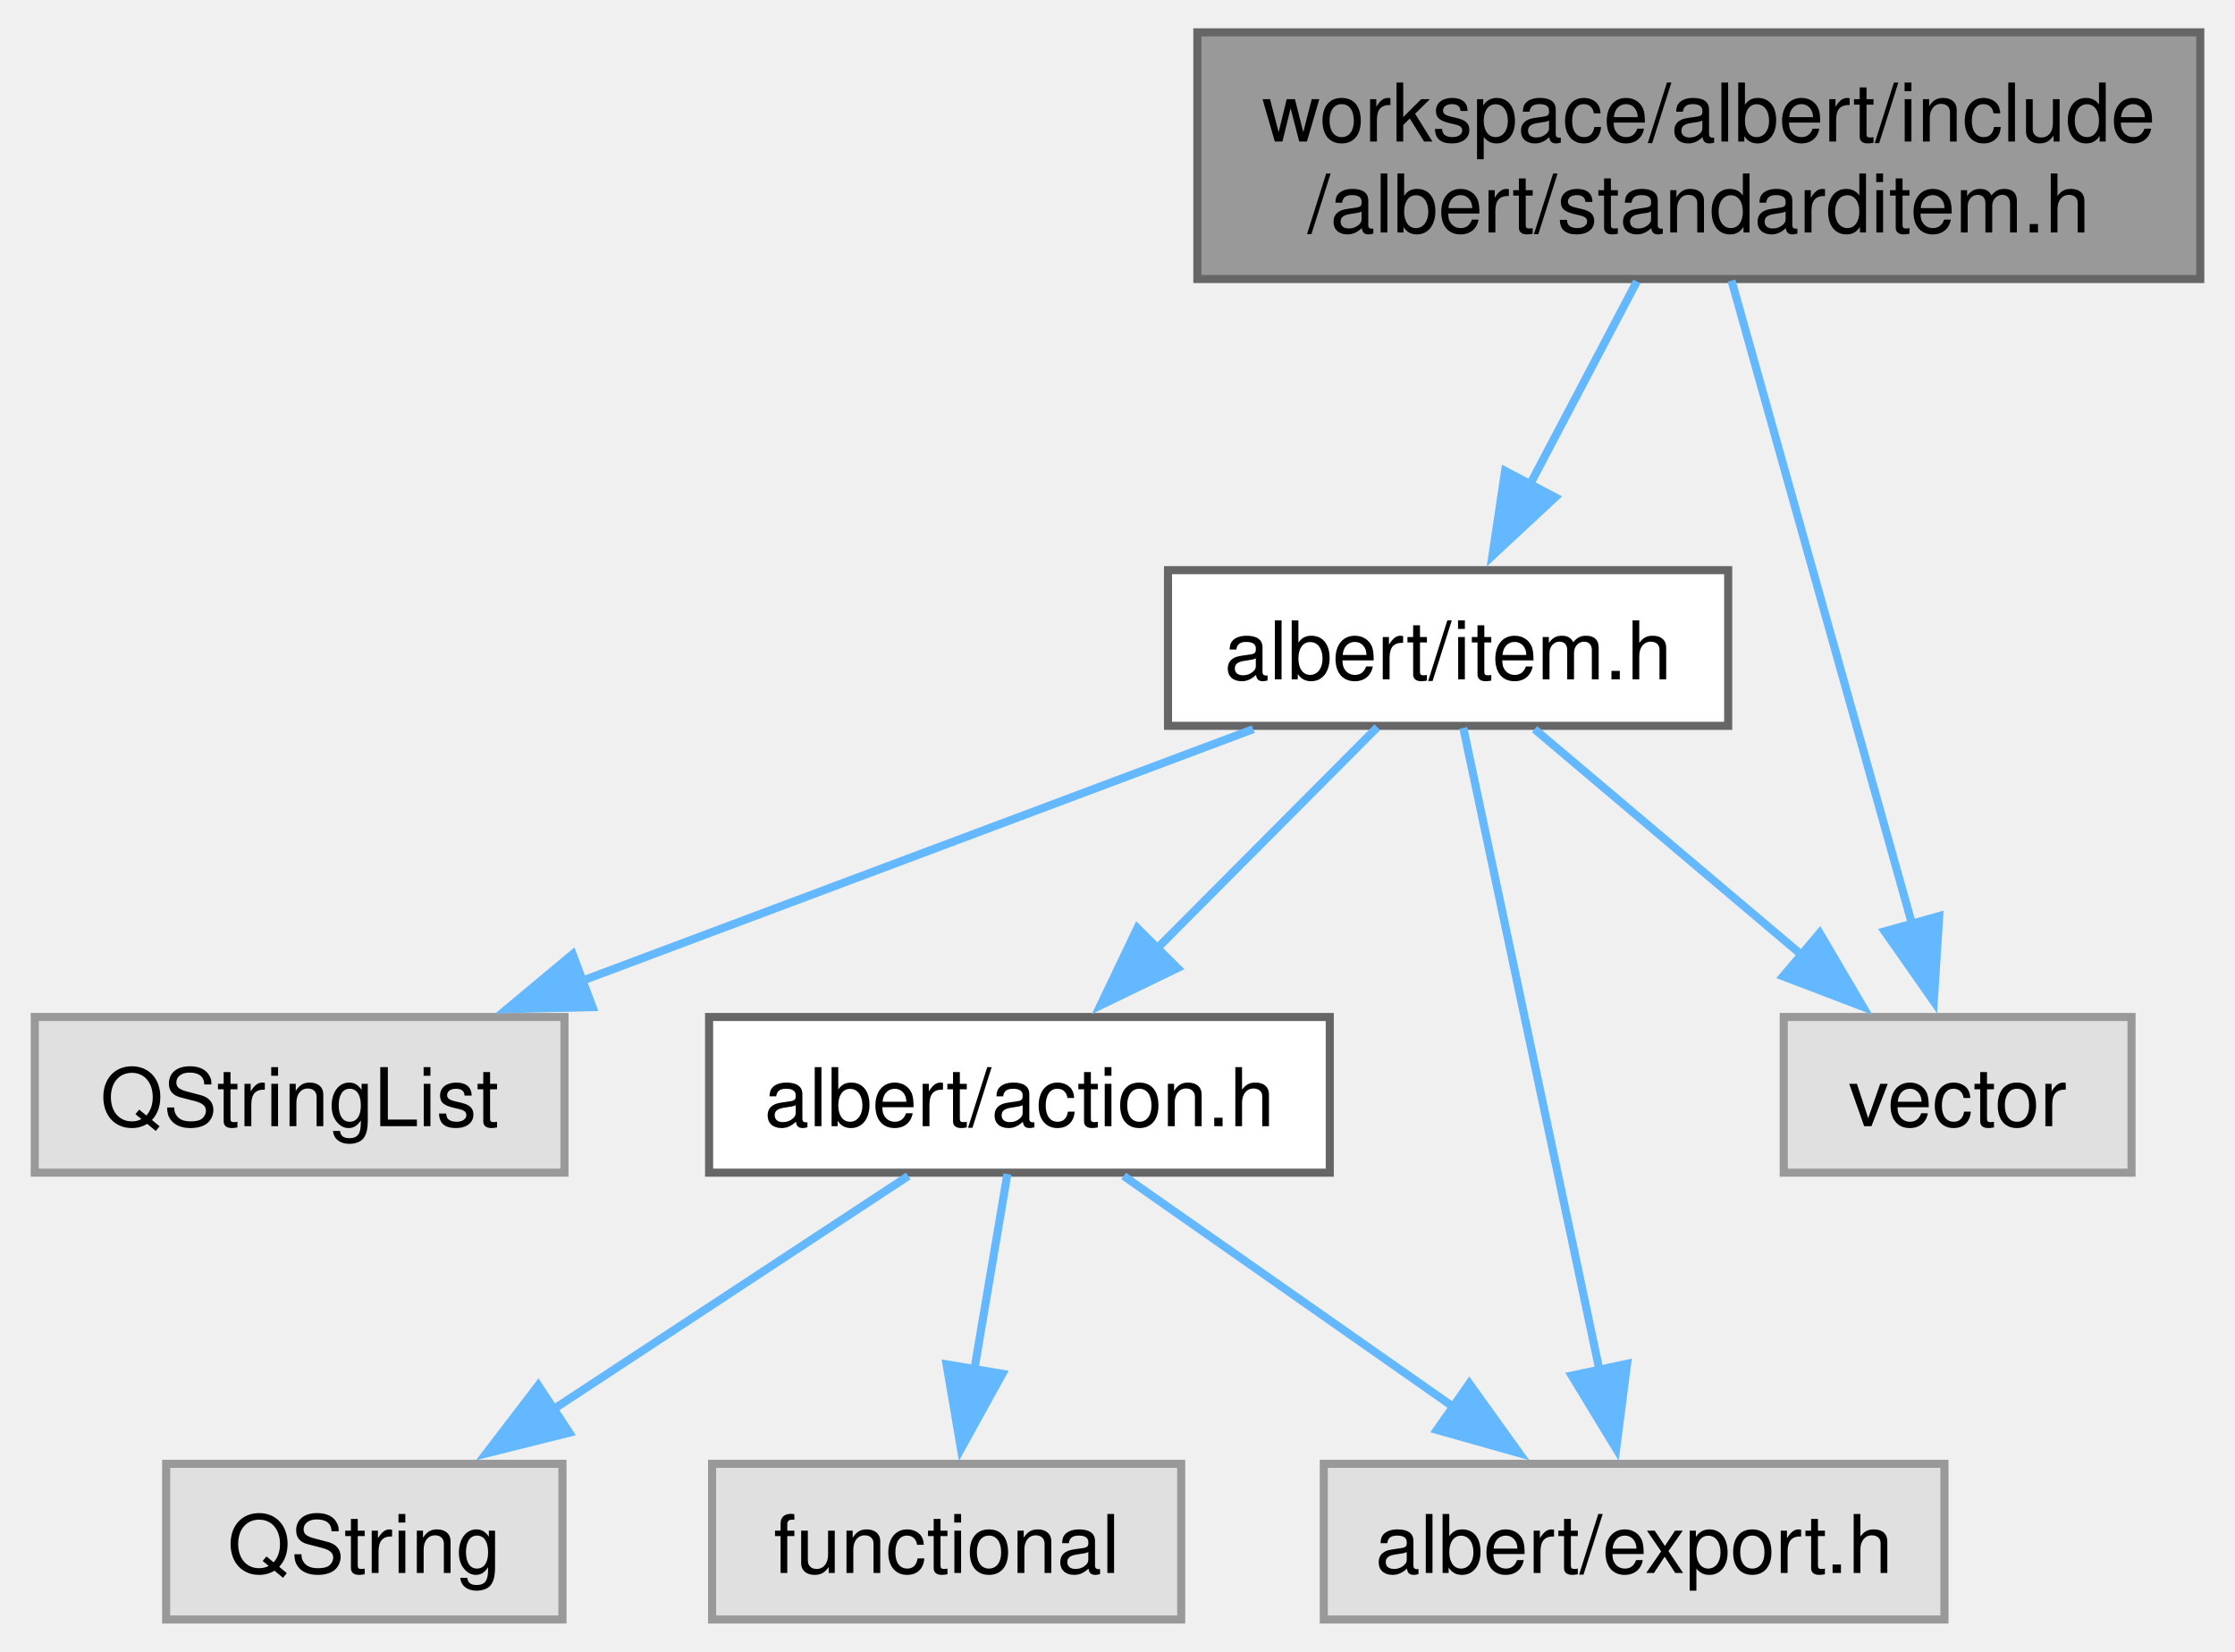
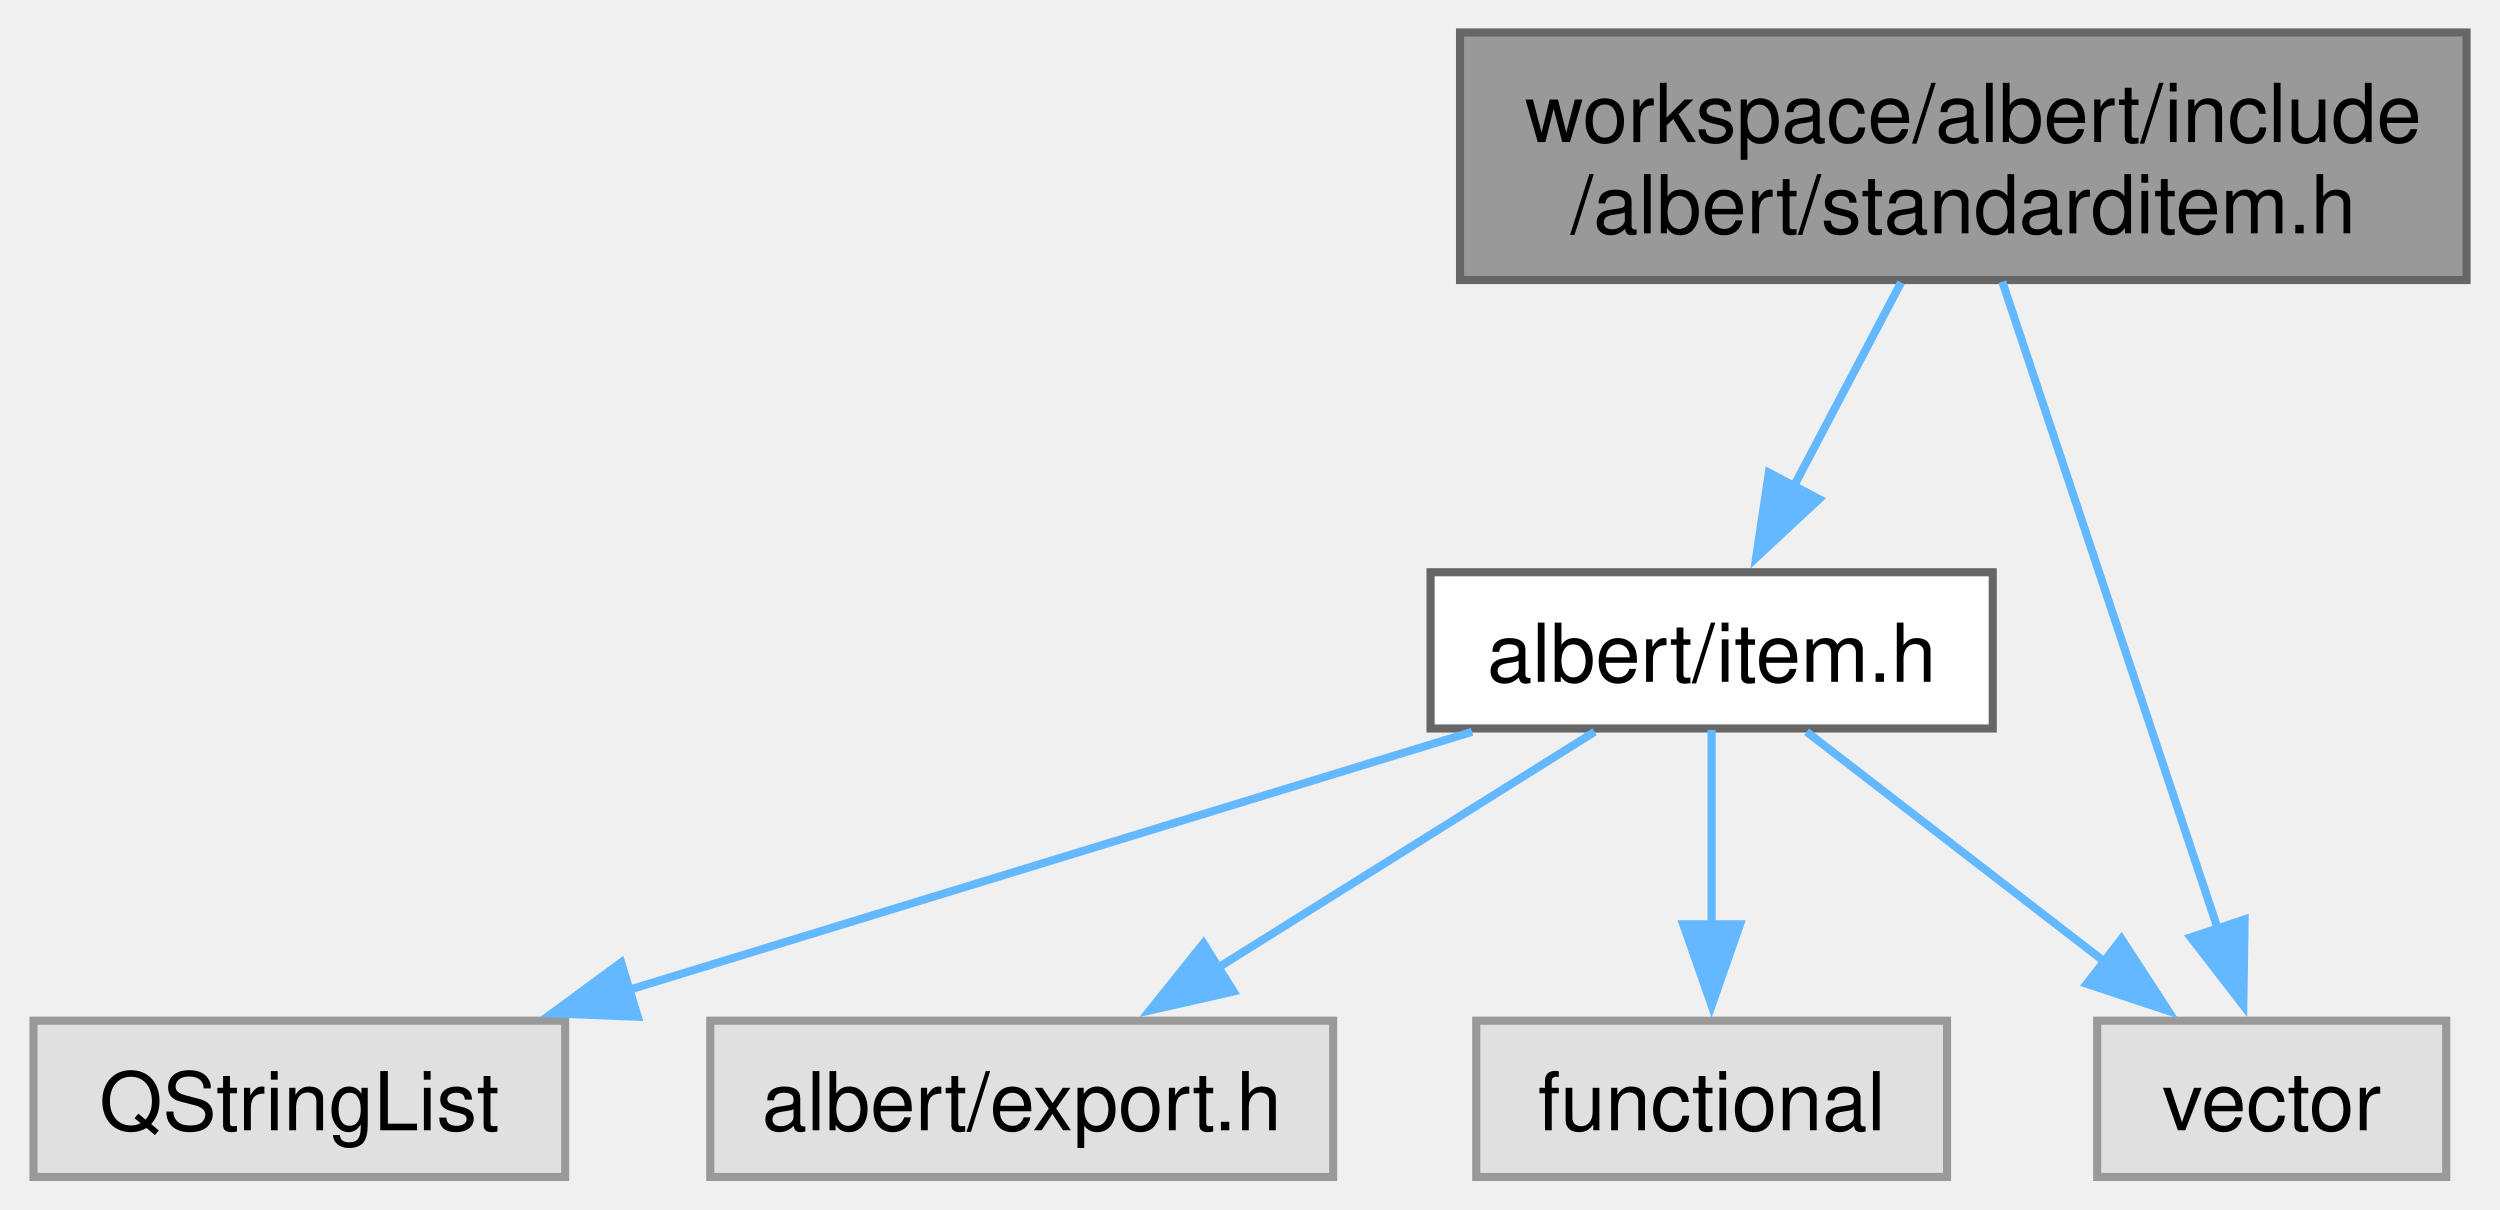
- <svg xmlns="http://www.w3.org/2000/svg" xmlns:xlink="http://www.w3.org/1999/xlink" width="276pt" height="204pt" viewBox="0.00 0.00 275.75 204.25">
-   <g id="graph0" class="graph" transform="scale(1 1) rotate(0) translate(4 200.25)">
+ <svg xmlns="http://www.w3.org/2000/svg" xmlns:xlink="http://www.w3.org/1999/xlink" width="308pt" height="149pt" viewBox="0.00 0.00 307.75 149.00">
+   <g id="graph0" class="graph" transform="scale(1 1) rotate(0) translate(4 145)">
    <g id="Node000001" class="node">
      <g id="a_Node000001">
        <a xlink:title=" ">
-           <polygon fill="#999999" stroke="#666666" points="267.75,-196.25 143.75,-196.25 143.75,-165.75 267.75,-165.75 267.75,-196.25" />
-           <text text-anchor="start" x="151.75" y="-182.75" font-family="Helvetica,sans-Serif" font-size="10.00">workspace/albert/include</text>
-           <text text-anchor="middle" x="205.75" y="-171.5" font-family="Helvetica,sans-Serif" font-size="10.00">/albert/standarditem.h</text>
+           <polygon fill="#999999" stroke="#666666" points="299.75,-141 175.75,-141 175.75,-110.5 299.75,-110.5 299.75,-141" />
+           <text text-anchor="start" x="183.75" y="-127.5" font-family="Helvetica,sans-Serif" font-size="10.00">workspace/albert/include</text>
+           <text text-anchor="middle" x="237.75" y="-116.25" font-family="Helvetica,sans-Serif" font-size="10.00">/albert/standarditem.h</text>
        </a>
      </g>
    </g>
    <g id="Node000002" class="node">
      <g id="a_Node000002">
        <a xlink:href="item_8h.html" target="_top" xlink:title=" ">
-           <polygon fill="white" stroke="#666666" points="209.38,-129.75 140.12,-129.75 140.12,-110.5 209.38,-110.5 209.38,-129.75" />
-           <text text-anchor="middle" x="174.75" y="-116.25" font-family="Helvetica,sans-Serif" font-size="10.00">albert/item.h</text>
+           <polygon fill="white" stroke="#666666" points="241.38,-74.5 172.12,-74.5 172.12,-55.25 241.38,-55.25 241.38,-74.5" />
+           <text text-anchor="middle" x="206.75" y="-61" font-family="Helvetica,sans-Serif" font-size="10.00">albert/item.h</text>
        </a>
      </g>
    </g>
    <g id="edge1_Node000001_Node000002" class="edge">
      <g id="a_edge1_Node000001_Node000002">
        <a xlink:title=" ">
-           <path fill="none" stroke="#63b8ff" d="M198.09,-165.45C194.09,-157.86 189.16,-148.49 184.86,-140.32" />
-           <polygon fill="#63b8ff" stroke="#63b8ff" points="187.99,-138.76 180.23,-131.54 181.8,-142.02 187.99,-138.76" />
+           <path fill="none" stroke="#63b8ff" d="M230.09,-110.2C226.09,-102.61 221.16,-93.24 216.86,-85.07" />
+           <polygon fill="#63b8ff" stroke="#63b8ff" points="219.99,-83.51 212.23,-76.29 213.8,-86.77 219.99,-83.51" />
        </a>
      </g>
    </g>
-     <g id="Node000008" class="node">
-       <g id="a_Node000008">
+     <g id="Node000006" class="node">
+       <g id="a_Node000006">
        <a xlink:title=" ">
-           <polygon fill="#e0e0e0" stroke="#999999" points="259.25,-74.5 216.25,-74.5 216.25,-55.25 259.25,-55.25 259.25,-74.5" />
-           <text text-anchor="middle" x="237.75" y="-61" font-family="Helvetica,sans-Serif" font-size="10.00">vector</text>
+           <polygon fill="#e0e0e0" stroke="#999999" points="297.25,-19.25 254.25,-19.25 254.25,0 297.25,0 297.25,-19.25" />
+           <text text-anchor="middle" x="275.75" y="-5.75" font-family="Helvetica,sans-Serif" font-size="10.00">vector</text>
        </a>
      </g>
    </g>
-     <g id="edge9_Node000001_Node000008" class="edge">
-       <g id="a_edge9_Node000001_Node000008">
+     <g id="edge6_Node000001_Node000006" class="edge">
+       <g id="a_edge6_Node000001_Node000006">
        <a xlink:title=" ">
-           <path fill="none" stroke="#63b8ff" d="M209.8,-165.55C215.45,-145.4 225.71,-108.81 232.11,-86" />
-           <polygon fill="#63b8ff" stroke="#63b8ff" points="235.47,-86.98 234.8,-76.41 228.73,-85.09 235.47,-86.98" />
+           <path fill="none" stroke="#63b8ff" d="M242.56,-110.3C249.3,-90.06 261.57,-53.22 269.15,-30.44" />
+           <polygon fill="#63b8ff" stroke="#63b8ff" points="272.41,-31.73 272.25,-21.13 265.77,-29.52 272.41,-31.73" />
        </a>
      </g>
    </g>
    <g id="Node000003" class="node">
      <g id="a_Node000003">
        <a xlink:title=" ">
-           <polygon fill="#e0e0e0" stroke="#999999" points="65.5,-74.5 0,-74.5 0,-55.25 65.5,-55.25 65.5,-74.5" />
-           <text text-anchor="middle" x="32.75" y="-61" font-family="Helvetica,sans-Serif" font-size="10.00">QStringList</text>
+           <polygon fill="#e0e0e0" stroke="#999999" points="65.5,-19.25 0,-19.25 0,0 65.5,0 65.5,-19.25" />
+           <text text-anchor="middle" x="32.75" y="-5.75" font-family="Helvetica,sans-Serif" font-size="10.00">QStringList</text>
        </a>
      </g>
    </g>
    <g id="edge2_Node000002_Node000003" class="edge">
      <g id="a_edge2_Node000002_Node000003">
        <a xlink:title=" ">
-           <path fill="none" stroke="#63b8ff" d="M150.66,-110.09C127.81,-101.52 93.23,-88.56 67.42,-78.88" />
-           <polygon fill="#63b8ff" stroke="#63b8ff" points="68.97,-75.72 58.37,-75.48 66.51,-82.27 68.97,-75.72" />
+           <path fill="none" stroke="#63b8ff" d="M177.23,-54.84C148.61,-46.08 104.97,-32.73 73.13,-22.98" />
+           <polygon fill="#63b8ff" stroke="#63b8ff" points="74.45,-19.73 63.86,-20.15 72.4,-26.42 74.45,-19.73" />
        </a>
      </g>
    </g>
    <g id="Node000004" class="node">
      <g id="a_Node000004">
-         <a xlink:href="action_8h.html" target="_top" xlink:title=" ">
-           <polygon fill="white" stroke="#666666" points="160.12,-74.5 83.38,-74.5 83.38,-55.25 160.12,-55.25 160.12,-74.5" />
-           <text text-anchor="middle" x="121.75" y="-61" font-family="Helvetica,sans-Serif" font-size="10.00">albert/action.h</text>
+         <a xlink:title=" ">
+           <polygon fill="#e0e0e0" stroke="#999999" points="160.12,-19.25 83.38,-19.25 83.38,0 160.12,0 160.12,-19.25" />
+           <text text-anchor="middle" x="121.75" y="-5.75" font-family="Helvetica,sans-Serif" font-size="10.00">albert/export.h</text>
        </a>
      </g>
    </g>
    <g id="edge3_Node000002_Node000004" class="edge">
      <g id="a_edge3_Node000002_Node000004">
        <a xlink:title=" ">
-           <path fill="none" stroke="#63b8ff" d="M166,-110.33C158.6,-102.9 147.79,-92.04 138.7,-82.91" />
-           <polygon fill="#63b8ff" stroke="#63b8ff" points="141.29,-80.55 131.76,-75.93 136.33,-85.49 141.29,-80.55" />
-         </a>
-       </g>
-     </g>
-     <g id="Node000006" class="node">
-       <g id="a_Node000006">
-         <a xlink:title=" ">
-           <polygon fill="#e0e0e0" stroke="#999999" points="236.12,-19.25 159.38,-19.25 159.38,0 236.12,0 236.12,-19.25" />
-           <text text-anchor="middle" x="197.75" y="-5.75" font-family="Helvetica,sans-Serif" font-size="10.00">albert/export.h</text>
-         </a>
-       </g>
-     </g>
-     <g id="edge7_Node000002_Node000006" class="edge">
-       <g id="a_edge7_Node000002_Node000006">
-         <a xlink:title=" ">
-           <path fill="none" stroke="#63b8ff" d="M176.63,-110.25C180.29,-93 188.43,-54.58 193.47,-30.81" />
-           <polygon fill="#63b8ff" stroke="#63b8ff" points="196.88,-31.62 195.53,-21.11 190.03,-30.16 196.88,-31.62" />
-         </a>
-       </g>
-     </g>
-     <g id="edge8_Node000002_Node000008" class="edge">
-       <g id="a_edge8_Node000002_Node000008">
-         <a xlink:title=" ">
-           <path fill="none" stroke="#63b8ff" d="M185.44,-110.09C194.45,-102.47 207.58,-91.37 218.43,-82.2" />
-           <polygon fill="#63b8ff" stroke="#63b8ff" points="220.69,-84.88 226.06,-75.75 216.17,-79.53 220.69,-84.88" />
+           <path fill="none" stroke="#63b8ff" d="M192.33,-54.84C179.63,-46.89 160.88,-35.14 145.89,-25.75" />
+           <polygon fill="#63b8ff" stroke="#63b8ff" points="147.85,-22.85 137.52,-20.51 144.14,-28.78 147.85,-22.85" />
        </a>
      </g>
    </g>
    <g id="Node000005" class="node">
      <g id="a_Node000005">
        <a xlink:title=" ">
-           <polygon fill="#e0e0e0" stroke="#999999" points="65.25,-19.25 16.25,-19.25 16.25,0 65.25,0 65.25,-19.25" />
-           <text text-anchor="middle" x="40.75" y="-5.75" font-family="Helvetica,sans-Serif" font-size="10.00">QString</text>
+           <polygon fill="#e0e0e0" stroke="#999999" points="235.75,-19.25 177.75,-19.25 177.75,0 235.75,0 235.75,-19.25" />
+           <text text-anchor="middle" x="206.75" y="-5.75" font-family="Helvetica,sans-Serif" font-size="10.00">functional</text>
        </a>
      </g>
    </g>
-     <g id="edge4_Node000004_Node000005" class="edge">
-       <g id="a_edge4_Node000004_Node000005">
+     <g id="edge4_Node000002_Node000005" class="edge">
+       <g id="a_edge4_Node000002_Node000005">
        <a xlink:title=" ">
-           <path fill="none" stroke="#63b8ff" d="M108.01,-54.84C96.02,-46.96 78.38,-35.36 64.17,-26.02" />
-           <polygon fill="#63b8ff" stroke="#63b8ff" points="66.1,-23.1 55.82,-20.53 62.26,-28.95 66.1,-23.1" />
+           <path fill="none" stroke="#63b8ff" d="M206.75,-55.08C206.75,-48.57 206.75,-39.42 206.75,-31.12" />
+           <polygon fill="#63b8ff" stroke="#63b8ff" points="210.25,-31.12 206.75,-21.12 203.25,-31.12 210.25,-31.12" />
        </a>
      </g>
    </g>
-     <g id="edge5_Node000004_Node000006" class="edge">
-       <g id="a_edge5_Node000004_Node000006">
+     <g id="edge5_Node000002_Node000006" class="edge">
+       <g id="a_edge5_Node000002_Node000006">
        <a xlink:title=" ">
-           <path fill="none" stroke="#63b8ff" d="M134.64,-54.84C145.78,-47.04 162.12,-35.59 175.39,-26.29" />
-           <polygon fill="#63b8ff" stroke="#63b8ff" points="177.37,-29.18 183.55,-20.57 173.36,-23.44 177.37,-29.18" />
-         </a>
-       </g>
-     </g>
-     <g id="Node000007" class="node">
-       <g id="a_Node000007">
-         <a xlink:title=" ">
-           <polygon fill="#e0e0e0" stroke="#999999" points="141.75,-19.25 83.75,-19.25 83.75,0 141.75,0 141.75,-19.25" />
-           <text text-anchor="middle" x="112.75" y="-5.75" font-family="Helvetica,sans-Serif" font-size="10.00">functional</text>
-         </a>
-       </g>
-     </g>
-     <g id="edge6_Node000004_Node000007" class="edge">
-       <g id="a_edge6_Node000004_Node000007">
-         <a xlink:title=" ">
-           <path fill="none" stroke="#63b8ff" d="M120.26,-55.08C119.15,-48.49 117.58,-39.21 116.16,-30.82" />
-           <polygon fill="#63b8ff" stroke="#63b8ff" points="119.64,-30.38 114.52,-21.1 112.74,-31.55 119.64,-30.38" />
+           <path fill="none" stroke="#63b8ff" d="M218.45,-54.84C228.53,-47.07 243.29,-35.67 255.31,-26.4" />
+           <polygon fill="#63b8ff" stroke="#63b8ff" points="257.24,-29.33 263.02,-20.45 252.96,-23.79 257.24,-29.33" />
        </a>
      </g>
    </g>
  </g>
</svg>
